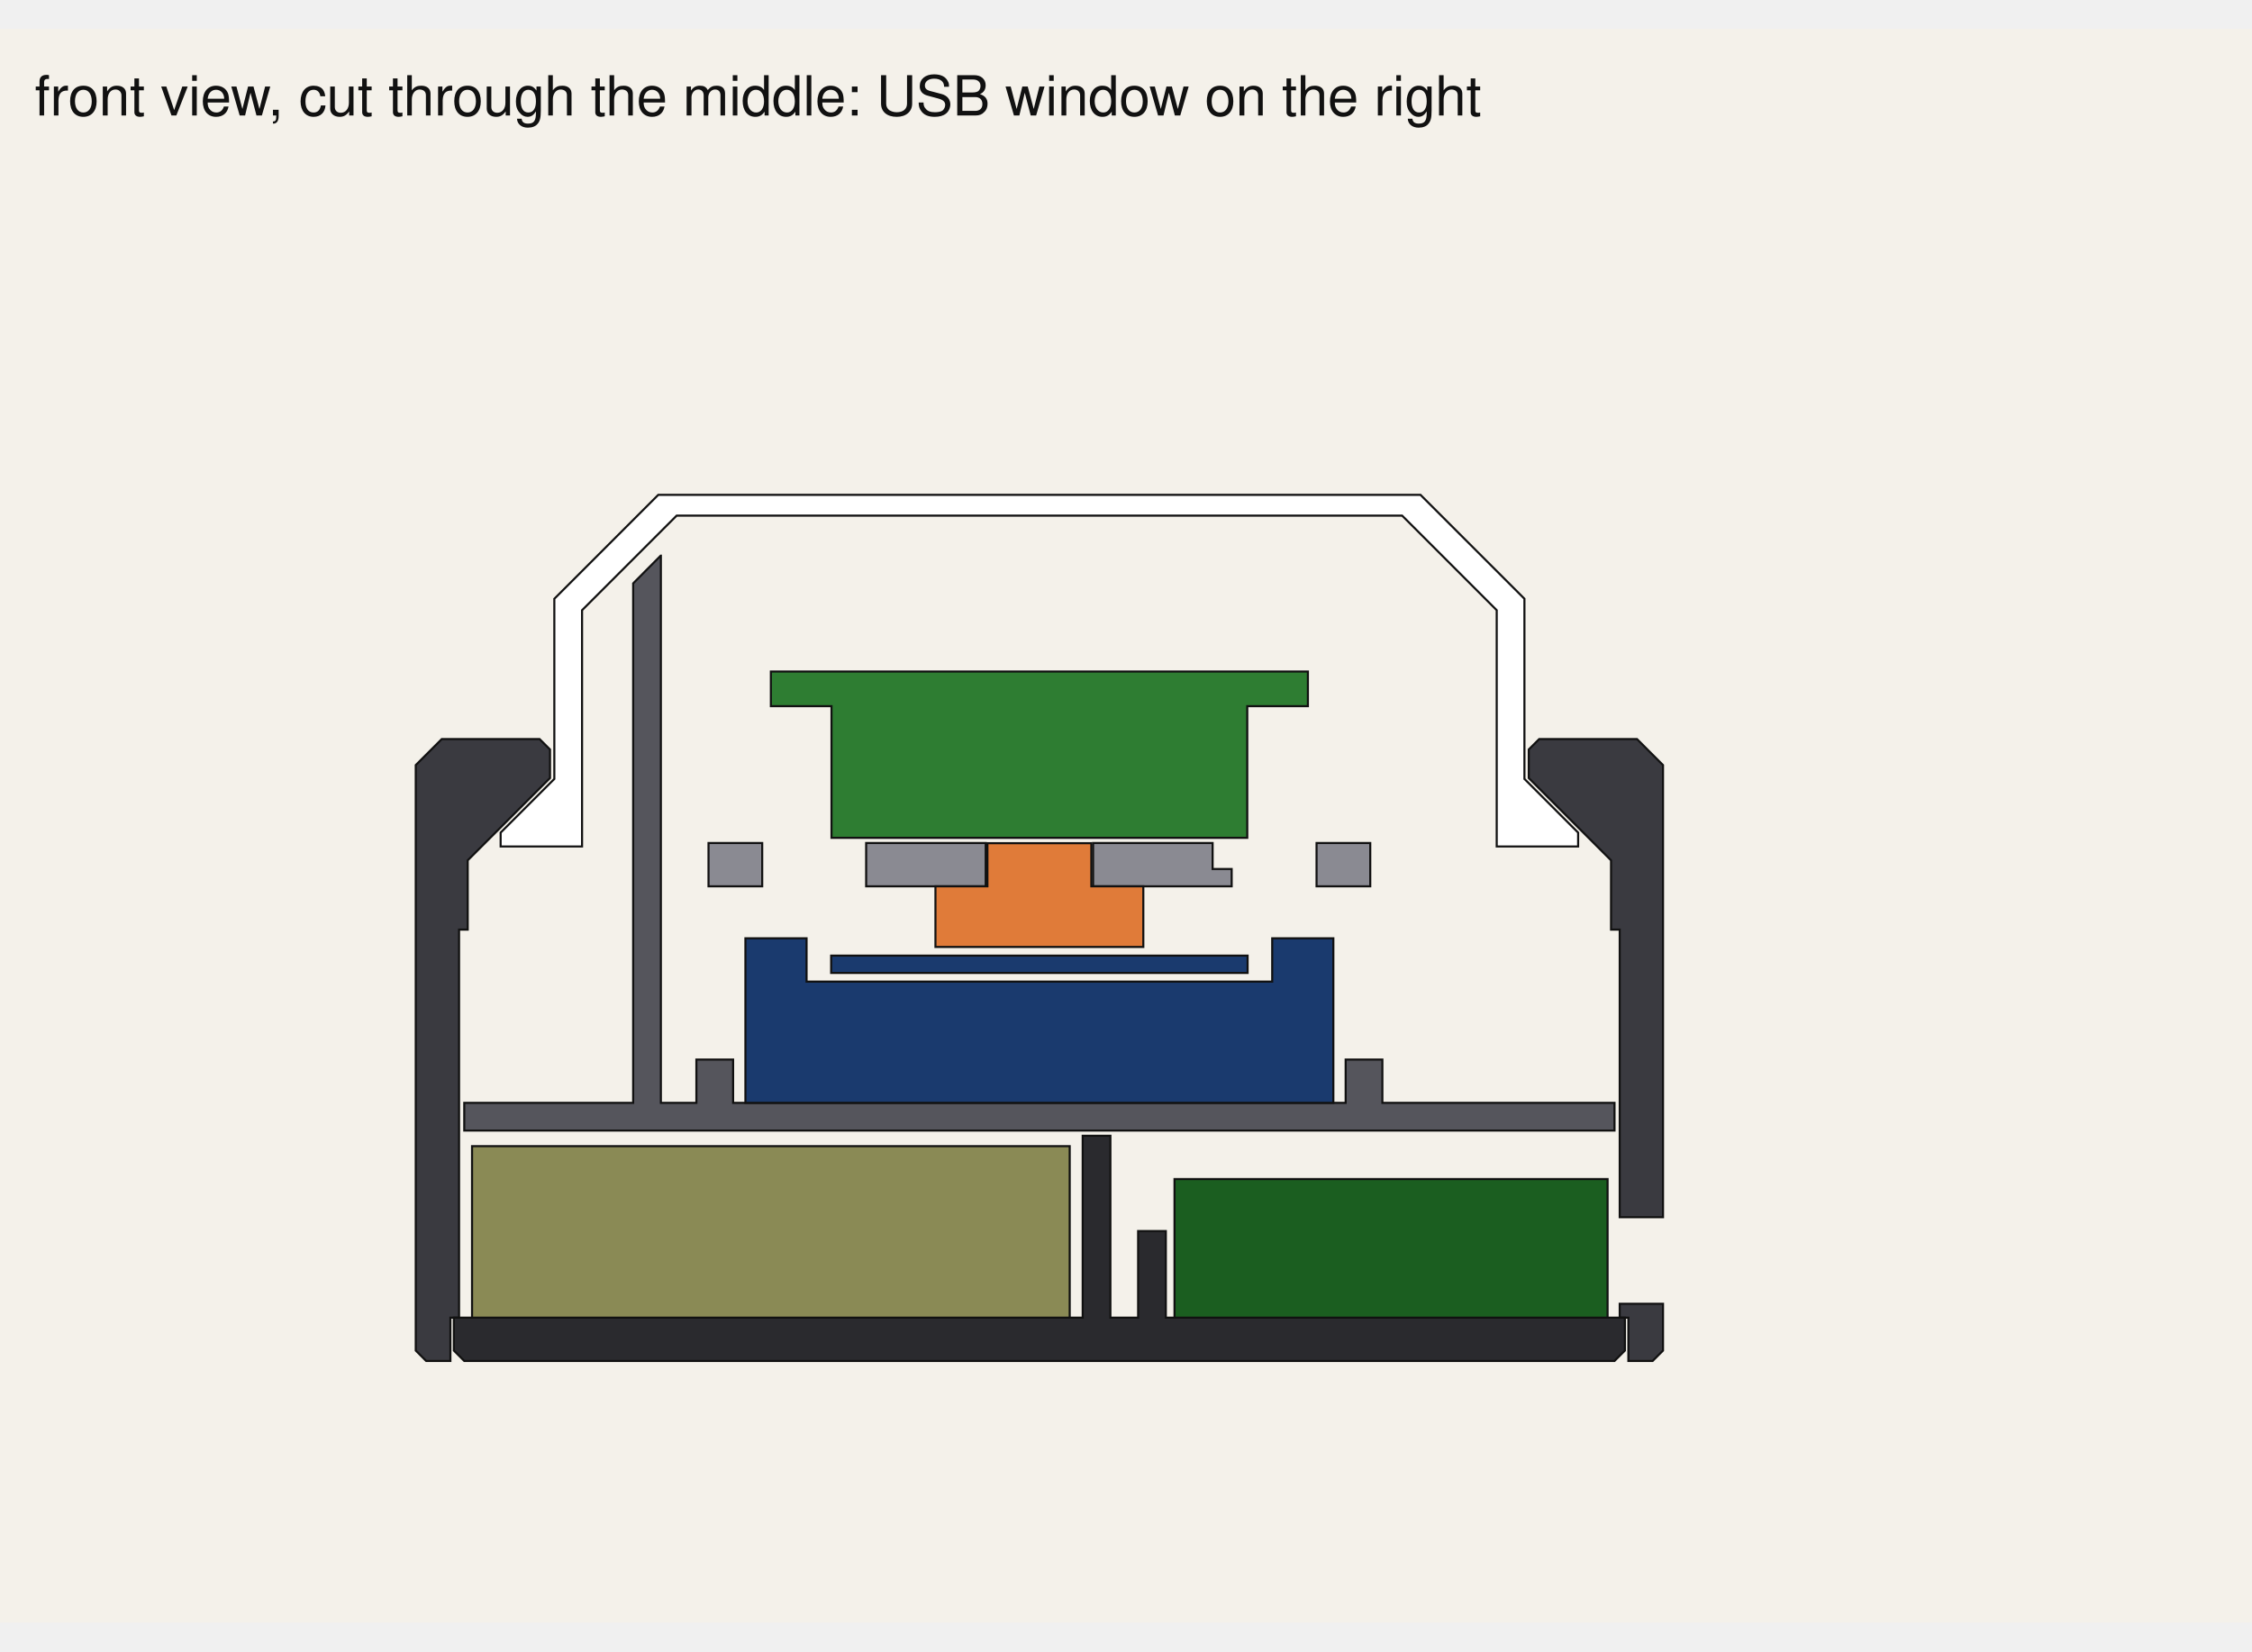
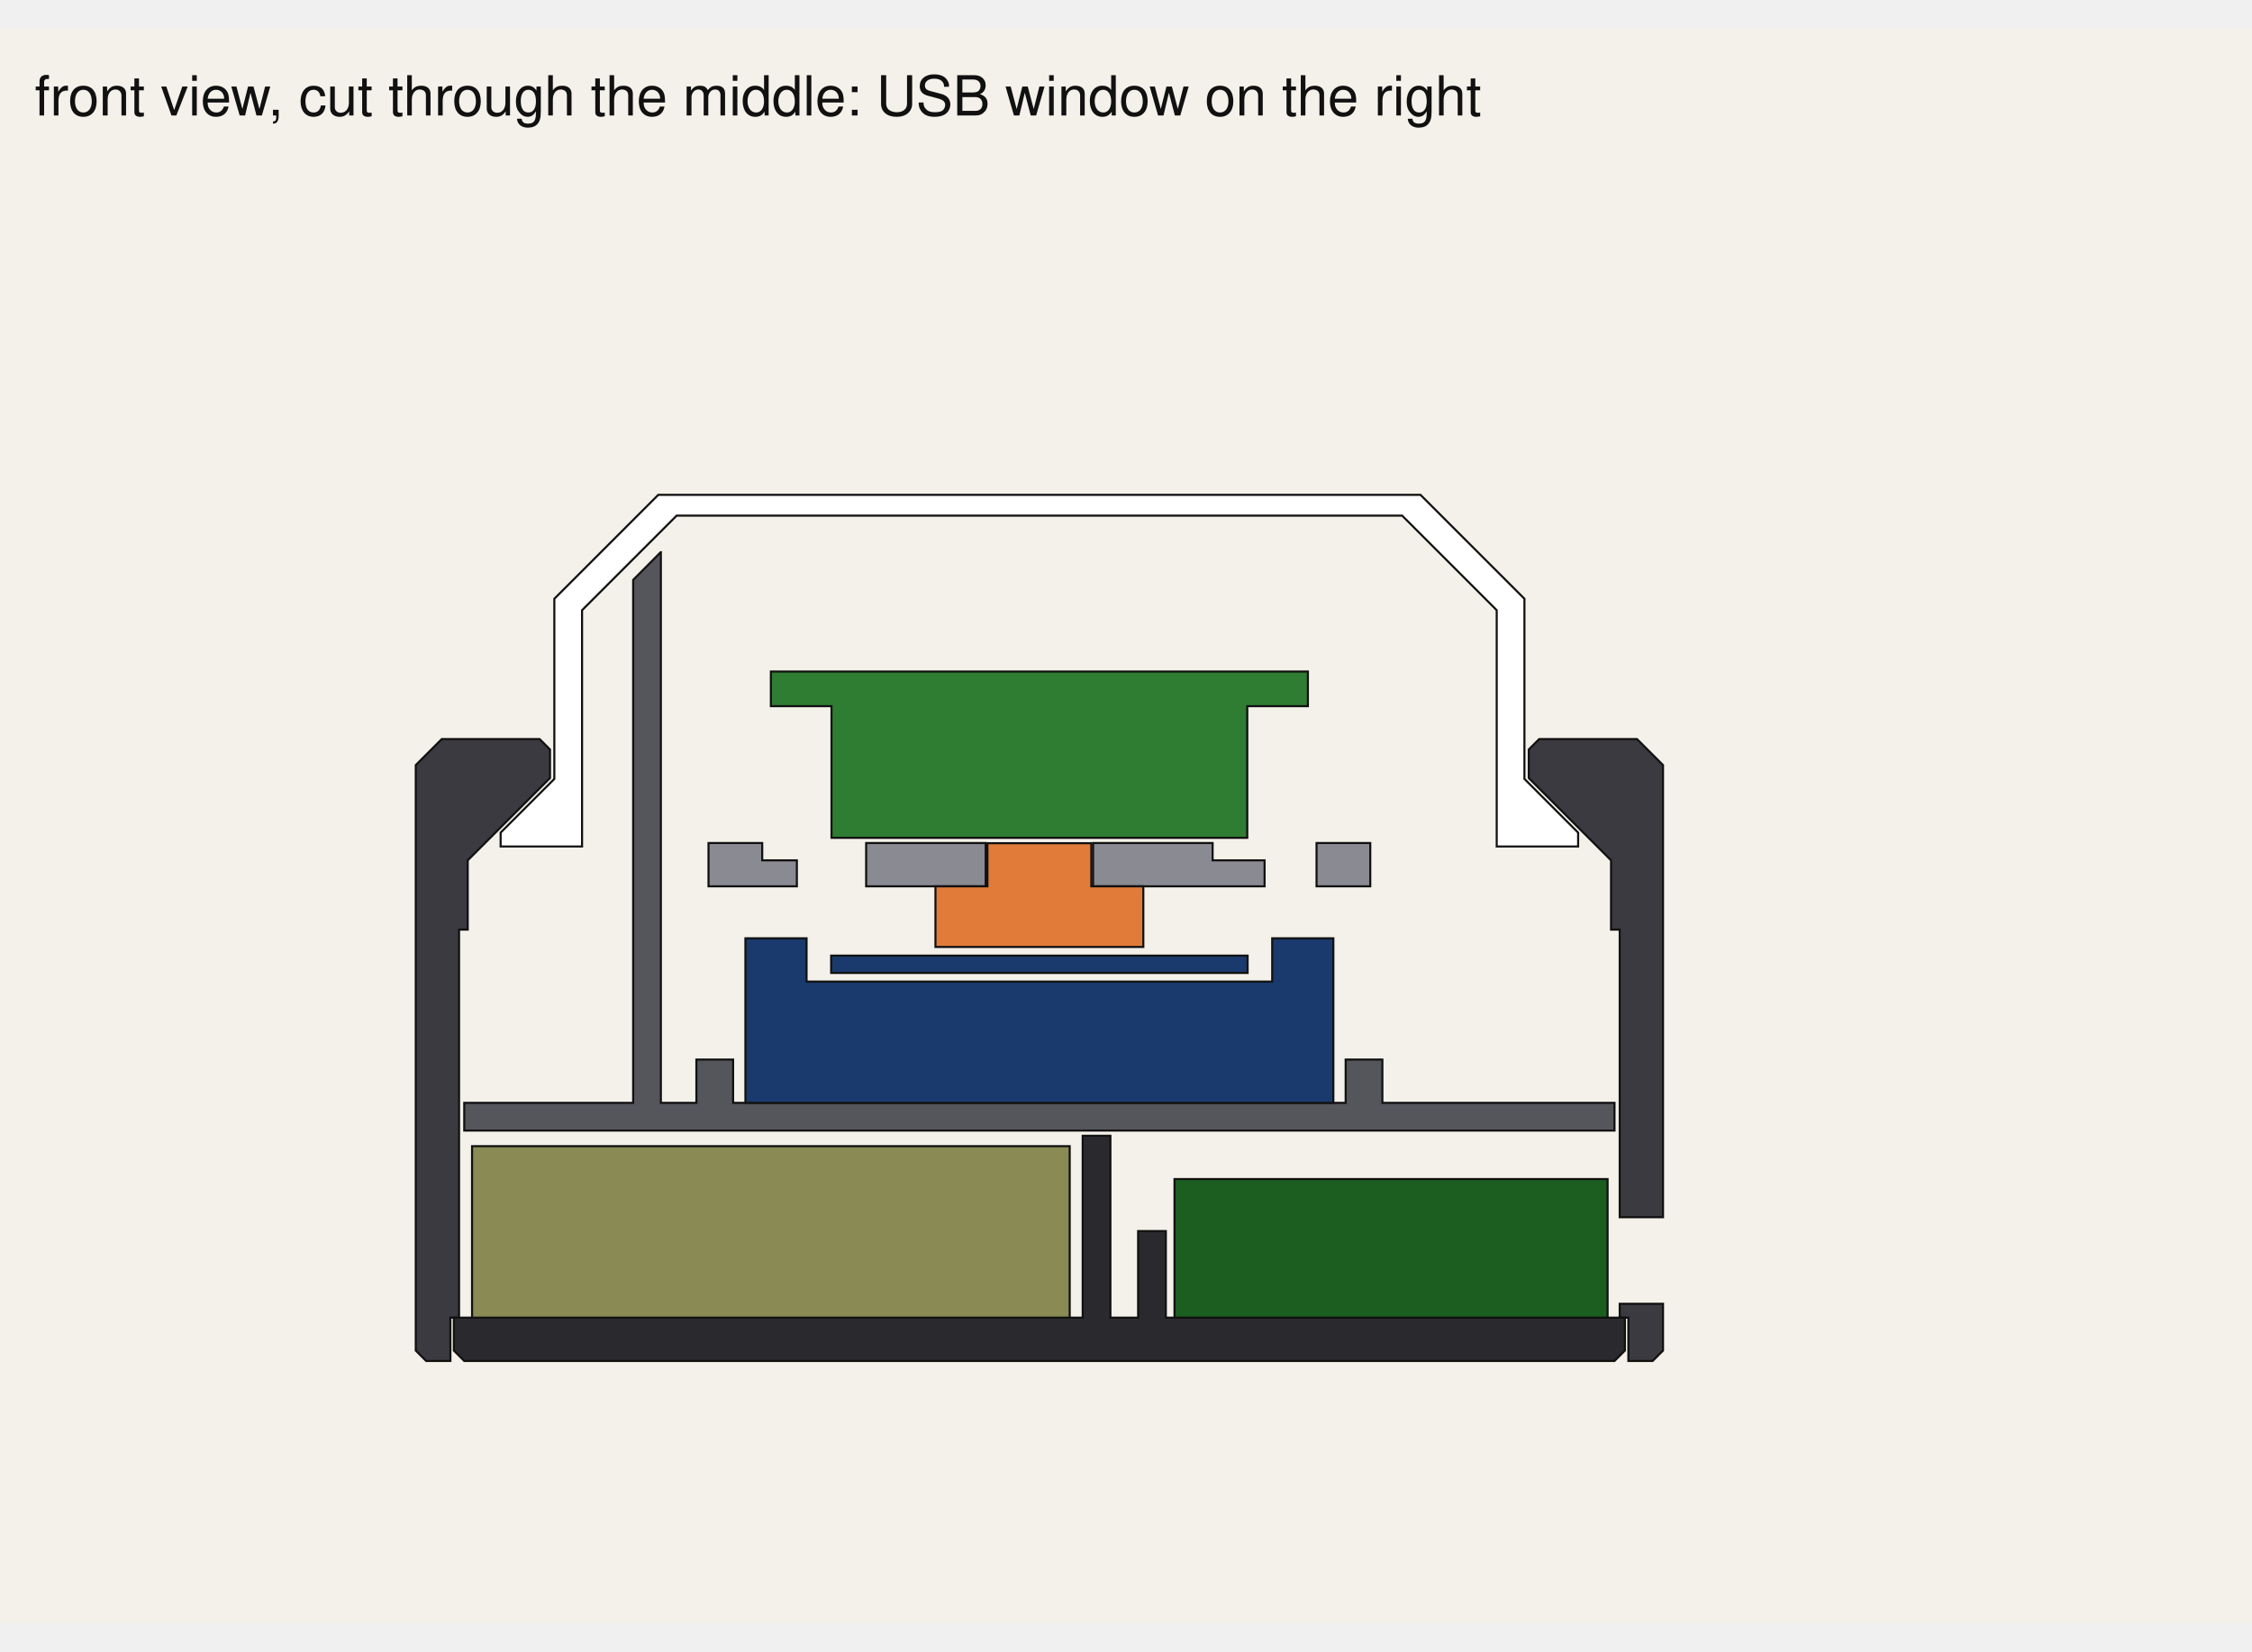
<svg xmlns="http://www.w3.org/2000/svg" viewBox="-60 -62 130 92" width="1320" height="968">
  <rect x="-60" y="-62" width="130" height="92" fill="#f4f1ea" />
  <path d="M-28.25,-20.40 L-28.25,-18.75 L-33.00,-14.00 L-33.00,-10.00 L-33.01,-10.00 L-33.50,-10.00 L-33.50,-5.00 L-33.50,-4.50 L-33.50,1.00 L-33.50,6.70 L-33.50,12.40 L-33.75,12.40 L-34.00,12.40 L-34.00,13.65 L-34.00,14.90 L-34.70,14.90 L-35.40,14.90 L-35.70,14.60 L-36.00,14.30 L-36.00,-2.60 L-36.00,-19.50 L-35.25,-20.25 L-34.50,-21.00 L-34.33,-21.00 L-33.68,-21.00 L-33.18,-21.00 L-29.03,-21.00 L-28.98,-21.00 L-28.85,-21.00 Z M36.00,12.09 L36.00,14.30 L35.70,14.60 L35.40,14.90 L34.70,14.90 L34.00,14.90 L34.00,13.65 L34.00,12.40 L33.75,12.40 L33.50,12.40 L33.50,11.74 L33.50,11.60 L35.20,11.60 L36.00,11.60 Z M35.25,-20.25 L36.00,-19.50 L36.00,-2.60 L36.00,4.16 L36.00,6.60 L34.30,6.60 L33.50,6.60 L33.50,6.08 L33.50,1.00 L33.50,0.49 L33.50,-4.50 L33.50,-10.00 L33.47,-10.00 L33.01,-10.00 L33.00,-10.00 L33.00,-14.00 L28.25,-18.75 L28.25,-20.40 L28.85,-21.00 L28.98,-21.00 L29.03,-21.00 L33.18,-21.00 L33.87,-21.00 L34.50,-21.00 Z" fill="#3a3a40" fill-rule="evenodd" stroke="#111" stroke-width="0.12" />
-   <path d="M-21.85,0.00 L-20.75,0.00 L-20.70,0.00 L-20.69,0.00 L-20.58,0.00 L-19.80,0.00 L-19.80,-2.50 L-17.68,-2.50 L-17.68,0.00 L-11.30,0.00 L-2.18,0.00 L0.00,0.00 L2.18,0.00 L11.30,0.00 L17.68,0.00 L17.68,-2.50 L19.80,-2.50 L19.80,0.00 L20.75,0.00 L21.45,0.00 L21.47,0.00 L21.48,0.00 L21.50,0.00 L21.52,0.00 L21.53,0.00 L21.55,0.00 L21.56,0.00 L21.58,0.00 L21.59,0.00 L21.84,0.00 L21.85,0.00 L23.45,0.00 L25.95,0.00 L33.20,0.00 L33.20,1.60 L25.95,1.60 L23.46,1.60 L21.08,1.60 L18.81,1.60 L16.64,1.60 L14.58,1.60 L12.60,1.60 L10.71,1.60 L8.90,1.60 L7.17,1.60 L5.51,1.60 L3.91,1.60 L2.38,1.60 L0.90,1.60 L-0.52,1.60 L-1.89,1.60 L-3.21,1.60 L-4.49,1.60 L-5.72,1.60 L-6.91,1.60 L-8.06,1.60 L-9.18,1.60 L-10.26,1.60 L-11.31,1.60 L-12.33,1.60 L-31.15,1.60 L-32.75,1.60 L-33.20,1.60 L-33.20,0.80 L-33.20,0.00 L-32.75,0.00 L-32.26,0.00 L-24.04,0.00 L-24.04,0.00 L-23.98,0.00 L-23.87,0.00 L-23.69,0.00 L-23.45,0.00 L-23.45,-29.99 L-21.86,-31.59 L-21.85,-31.59 Z" fill="#55555c" fill-rule="evenodd" stroke="#111" stroke-width="0.12" />
+   <path d="M-21.85,0.00 L-20.75,0.00 L-20.70,0.00 L-20.69,0.00 L-20.58,0.00 L-19.80,0.00 L-19.80,-2.50 L-17.68,-2.50 L-17.68,0.00 L-11.30,0.00 L-2.18,0.00 L0.00,0.00 L2.18,0.00 L11.30,0.00 L17.68,0.00 L17.68,-2.50 L19.80,-2.50 L19.80,0.00 L20.75,0.00 L21.45,0.00 L21.47,0.00 L21.48,0.00 L21.50,0.00 L21.52,0.00 L21.53,0.00 L21.55,0.00 L21.56,0.00 L21.58,0.00 L21.59,0.00 L21.84,0.00 L21.85,0.00 L23.45,0.00 L25.95,0.00 L33.20,0.00 L33.20,1.60 L25.95,1.60 L23.46,1.60 L21.08,1.60 L18.81,1.60 L16.64,1.60 L14.58,1.60 L12.60,1.60 L10.71,1.60 L8.90,1.60 L7.17,1.60 L5.51,1.60 L3.91,1.60 L2.38,1.60 L0.90,1.60 L-0.52,1.60 L-1.89,1.60 L-3.21,1.60 L-4.49,1.60 L-5.72,1.60 L-6.91,1.60 L-8.06,1.60 L-9.18,1.60 L-10.26,1.60 L-11.31,1.60 L-12.33,1.60 L-31.15,1.60 L-32.75,1.60 L-33.20,1.60 L-33.20,0.80 L-33.20,0.00 L-32.75,0.00 L-32.26,0.00 L-24.04,0.00 L-24.04,0.00 L-23.98,0.00 L-23.87,0.00 L-23.69,0.00 L-23.45,0.00 L-23.45,-30.19 L-21.86,-31.79 L-21.85,-31.79 Z" fill="#55555c" fill-rule="evenodd" stroke="#111" stroke-width="0.12" />
  <path d="M4.10,6.97 L4.10,12.40 L4.83,12.40 L5.70,12.40 L5.70,11.01 L5.70,7.40 L6.90,7.40 L7.30,7.40 L7.30,11.15 L7.30,12.40 L7.45,12.40 L12.33,12.40 L17.64,12.40 L18.08,12.40 L18.55,12.40 L31.73,12.40 L32.53,12.40 L32.54,12.40 L32.69,12.40 L33.26,12.40 L33.80,12.40 L33.80,13.35 L33.80,14.30 L33.50,14.60 L33.20,14.90 L33.08,14.90 L32.75,14.90 L32.26,14.90 L0.00,14.90 L-32.75,14.90 L-33.20,14.90 L-33.50,14.60 L-33.80,14.30 L-33.80,13.35 L-33.80,12.40 L-33.66,12.40 L-33.26,12.40 L-32.69,12.40 L-28.36,12.40 L-18.79,12.40 L-12.88,12.40 L-12.15,12.40 L2.50,12.40 L2.50,6.81 L2.50,1.90 L3.33,1.90 L4.10,1.90 Z" fill="#2a2a2e" fill-rule="evenodd" stroke="#111" stroke-width="0.12" />
  <path d="M28.00,-29.10 L28.00,-18.70 L31.10,-15.60 L31.10,-14.80 L26.40,-14.80 L26.40,-28.44 L20.94,-33.90 L0.00,-33.90 L-20.94,-33.90 L-26.40,-28.44 L-26.40,-14.80 L-31.10,-14.80 L-31.10,-15.60 L-28.00,-18.70 L-28.00,-29.10 L-22.00,-35.10 L0.00,-35.10 L22.00,-35.10 Z" fill="#ffffff" fill-rule="evenodd" stroke="#111" stroke-width="0.12" />
-   <path d="M-16.00,-12.50 L-16.82,-12.50 L-16.84,-12.50 L-16.87,-12.50 L-16.87,-12.50 L-17.07,-12.50 L-17.27,-12.50 L-17.47,-12.50 L-17.65,-12.50 L-17.83,-12.50 L-17.98,-12.50 L-18.14,-12.50 L-18.28,-12.50 L-18.41,-12.50 L-18.53,-12.50 L-18.64,-12.50 L-18.73,-12.50 L-18.82,-12.50 L-18.89,-12.50 L-18.96,-12.50 L-19.01,-12.50 L-19.05,-12.50 L-19.08,-12.50 L-19.10,-12.50 L-19.10,-15.00 L-19.08,-15.00 L-19.05,-15.00 L-19.01,-15.00 L-18.96,-15.00 L-18.89,-15.00 L-18.82,-15.00 L-18.73,-15.00 L-18.64,-15.00 L-18.53,-15.00 L-18.41,-15.00 L-18.28,-15.00 L-18.14,-15.00 L-17.98,-15.00 L-17.83,-15.00 L-17.65,-15.00 L-17.47,-15.00 L-17.27,-15.00 L-17.07,-15.00 L-16.84,-15.00 L-16.62,-15.00 L-16.38,-15.00 L-16.14,-15.00 L-16.01,-15.00 L-16.00,-15.00 Z M-3.10,-12.50 L-3.90,-12.50 L-4.10,-12.50 L-4.30,-12.50 L-4.50,-12.50 L-4.70,-12.50 L-4.71,-12.50 L-4.91,-12.50 L-5.05,-12.50 L-5.11,-12.50 L-5.32,-12.50 L-5.52,-12.50 L-5.72,-12.50 L-5.93,-12.50 L-6.14,-12.50 L-6.35,-12.50 L-6.57,-12.50 L-6.79,-12.50 L-7.01,-12.50 L-8.45,-12.50 L-8.49,-12.50 L-8.58,-12.50 L-8.70,-12.50 L-8.82,-12.50 L-8.93,-12.50 L-9.04,-12.50 L-9.14,-12.50 L-9.24,-12.50 L-9.33,-12.50 L-9.42,-12.50 L-9.50,-12.50 L-9.57,-12.50 L-9.64,-12.50 L-9.70,-12.50 L-9.76,-12.50 L-9.81,-12.50 L-9.86,-12.50 L-9.89,-12.50 L-9.93,-12.50 L-9.95,-12.50 L-9.98,-12.50 L-9.99,-12.50 L-10.00,-12.50 L-10.00,-15.00 L-9.99,-15.00 L-9.98,-15.00 L-9.95,-15.00 L-9.93,-15.00 L-9.89,-15.00 L-9.86,-15.00 L-9.81,-15.00 L-9.76,-15.00 L-9.70,-15.00 L-9.64,-15.00 L-9.57,-15.00 L-9.50,-15.00 L-9.42,-15.00 L-9.33,-15.00 L-9.24,-15.00 L-9.14,-15.00 L-9.04,-15.00 L-8.93,-15.00 L-8.82,-15.00 L-8.70,-15.00 L-8.58,-15.00 L-8.45,-15.00 L-8.31,-15.00 L-8.18,-15.00 L-8.03,-15.00 L-7.89,-15.00 L-7.73,-15.00 L-7.57,-15.00 L-7.41,-15.00 L-7.24,-15.00 L-7.07,-15.00 L-6.90,-15.00 L-6.72,-15.00 L-6.53,-15.00 L-6.34,-15.00 L-6.15,-15.00 L-5.96,-15.00 L-5.76,-15.00 L-5.56,-15.00 L-5.35,-15.00 L-5.14,-15.00 L-4.93,-15.00 L-4.71,-15.00 L-4.50,-15.00 L-4.28,-15.00 L-4.05,-15.00 L-3.83,-15.00 L-3.60,-15.00 L-3.37,-15.00 L-3.14,-15.00 L-3.10,-15.00 Z M10.00,-13.50 L10.54,-13.50 L10.71,-13.50 L11.04,-13.50 L11.06,-13.50 L11.09,-13.50 L11.10,-13.50 L11.10,-13.46 L11.10,-12.50 L11.03,-12.50 L10.88,-12.50 L9.88,-12.50 L8.92,-12.50 L8.91,-12.50 L8.82,-12.50 L8.70,-12.50 L8.58,-12.50 L8.45,-12.50 L8.31,-12.50 L8.18,-12.50 L8.03,-12.50 L7.89,-12.50 L7.73,-12.50 L7.57,-12.50 L7.41,-12.50 L7.24,-12.50 L7.07,-12.50 L6.90,-12.50 L6.72,-12.50 L6.53,-12.50 L6.34,-12.50 L6.15,-12.50 L5.96,-12.50 L5.76,-12.50 L5.56,-12.50 L5.35,-12.50 L5.14,-12.50 L4.93,-12.50 L4.71,-12.50 L4.50,-12.50 L4.28,-12.50 L4.05,-12.50 L3.83,-12.50 L3.60,-12.50 L3.37,-12.50 L3.14,-12.50 L3.10,-12.50 L3.10,-15.00 L3.14,-15.00 L3.37,-15.00 L3.60,-15.00 L3.83,-15.00 L4.05,-15.00 L4.28,-15.00 L4.50,-15.00 L4.71,-15.00 L4.93,-15.00 L5.14,-15.00 L5.35,-15.00 L5.56,-15.00 L5.76,-15.00 L5.96,-15.00 L6.15,-15.00 L6.34,-15.00 L6.53,-15.00 L6.72,-15.00 L6.90,-15.00 L7.07,-15.00 L7.24,-15.00 L7.41,-15.00 L7.57,-15.00 L7.73,-15.00 L7.89,-15.00 L8.03,-15.00 L8.18,-15.00 L8.31,-15.00 L8.45,-15.00 L8.58,-15.00 L8.70,-15.00 L8.82,-15.00 L8.93,-15.00 L9.04,-15.00 L9.14,-15.00 L9.24,-15.00 L9.33,-15.00 L9.42,-15.00 L9.50,-15.00 L9.57,-15.00 L9.64,-15.00 L9.70,-15.00 L9.76,-15.00 L9.81,-15.00 L9.86,-15.00 L9.89,-15.00 L9.93,-15.00 L9.95,-15.00 L9.98,-15.00 L9.99,-15.00 L10.00,-15.00 Z M19.10,-12.50 L19.08,-12.50 L19.05,-12.50 L19.01,-12.50 L18.96,-12.50 L18.89,-12.50 L18.82,-12.50 L18.73,-12.50 L18.64,-12.50 L18.53,-12.50 L18.41,-12.50 L18.28,-12.50 L18.14,-12.50 L17.98,-12.50 L17.83,-12.50 L17.65,-12.50 L17.47,-12.50 L17.27,-12.50 L17.07,-12.50 L16.84,-12.50 L16.62,-12.50 L16.38,-12.50 L16.14,-12.50 L16.00,-12.50 L16.00,-15.00 L16.01,-15.00 L16.14,-15.00 L16.38,-15.00 L16.62,-15.00 L16.84,-15.00 L17.07,-15.00 L17.27,-15.00 L17.47,-15.00 L17.65,-15.00 L17.83,-15.00 L17.98,-15.00 L18.14,-15.00 L18.28,-15.00 L18.41,-15.00 L18.53,-15.00 L18.64,-15.00 L18.73,-15.00 L18.82,-15.00 L18.89,-15.00 L18.96,-15.00 L19.01,-15.00 L19.05,-15.00 L19.08,-15.00 L19.10,-15.00 Z" fill="#8a8a92" fill-rule="evenodd" stroke="#111" stroke-width="0.12" />
+   <path d="M-16.00,-14.00 L-14.32,-14.00 L-14.00,-14.00 L-14.00,-13.13 L-14.00,-12.50 L-16.08,-12.50 L-16.11,-12.50 L-16.14,-12.50 L-16.24,-12.50 L-16.38,-12.50 L-16.48,-12.50 L-16.62,-12.50 L-16.66,-12.50 L-16.70,-12.50 L-16.75,-12.50 L-16.80,-12.50 L-16.87,-12.50 L-16.96,-12.50 L-17.08,-12.50 L-17.28,-12.50 L-18.96,-12.50 L-19.01,-12.50 L-19.05,-12.50 L-19.08,-12.50 L-19.10,-12.50 L-19.10,-15.00 L-19.08,-15.00 L-19.05,-15.00 L-19.01,-15.00 L-18.96,-15.00 L-18.89,-15.00 L-18.82,-15.00 L-18.73,-15.00 L-18.64,-15.00 L-18.53,-15.00 L-18.41,-15.00 L-18.28,-15.00 L-18.14,-15.00 L-17.98,-15.00 L-17.83,-15.00 L-17.65,-15.00 L-17.47,-15.00 L-17.27,-15.00 L-17.07,-15.00 L-16.84,-15.00 L-16.62,-15.00 L-16.38,-15.00 L-16.14,-15.00 L-16.01,-15.00 L-16.00,-15.00 Z M-3.10,-12.50 L-3.14,-12.50 L-3.34,-12.50 L-3.35,-12.50 L-3.60,-12.50 L-3.79,-12.50 L-4.26,-12.50 L-5.29,-12.50 L-5.35,-12.50 L-5.56,-12.50 L-5.74,-12.50 L-5.96,-12.50 L-6.13,-12.50 L-6.15,-12.50 L-6.33,-12.50 L-6.51,-12.50 L-6.68,-12.50 L-6.86,-12.50 L-7.05,-12.50 L-7.23,-12.50 L-7.42,-12.50 L-7.62,-12.50 L-8.70,-12.50 L-8.82,-12.50 L-8.82,-12.50 L-8.93,-12.50 L-9.04,-12.50 L-9.14,-12.50 L-9.24,-12.50 L-9.33,-12.50 L-9.42,-12.50 L-9.50,-12.50 L-9.57,-12.50 L-9.64,-12.50 L-9.70,-12.50 L-9.76,-12.50 L-9.81,-12.50 L-9.86,-12.50 L-9.89,-12.50 L-9.93,-12.50 L-9.95,-12.50 L-9.98,-12.50 L-9.99,-12.50 L-10.00,-12.50 L-10.00,-15.00 L-9.99,-15.00 L-9.98,-15.00 L-9.95,-15.00 L-9.93,-15.00 L-9.89,-15.00 L-9.86,-15.00 L-9.81,-15.00 L-9.76,-15.00 L-9.70,-15.00 L-9.64,-15.00 L-9.57,-15.00 L-9.50,-15.00 L-9.42,-15.00 L-9.33,-15.00 L-9.24,-15.00 L-9.14,-15.00 L-9.04,-15.00 L-8.93,-15.00 L-8.82,-15.00 L-8.70,-15.00 L-8.58,-15.00 L-8.45,-15.00 L-8.31,-15.00 L-8.18,-15.00 L-8.03,-15.00 L-7.89,-15.00 L-7.73,-15.00 L-7.57,-15.00 L-7.41,-15.00 L-7.24,-15.00 L-7.07,-15.00 L-6.90,-15.00 L-6.72,-15.00 L-6.53,-15.00 L-6.34,-15.00 L-6.15,-15.00 L-5.96,-15.00 L-5.76,-15.00 L-5.56,-15.00 L-5.35,-15.00 L-5.14,-15.00 L-4.93,-15.00 L-4.71,-15.00 L-4.50,-15.00 L-4.28,-15.00 L-4.05,-15.00 L-3.83,-15.00 L-3.60,-15.00 L-3.37,-15.00 L-3.14,-15.00 L-3.10,-15.00 Z M10.00,-14.00 L10.99,-14.00 L11.00,-14.00 L11.80,-14.00 L13.00,-14.00 L13.00,-13.70 L13.00,-12.50 L11.80,-12.50 L11.00,-12.50 L10.22,-12.50 L7.48,-12.50 L7.45,-12.50 L7.07,-12.50 L7.00,-12.50 L6.90,-12.50 L6.72,-12.50 L6.53,-12.50 L6.34,-12.50 L6.15,-12.50 L5.96,-12.50 L5.76,-12.50 L5.56,-12.50 L5.35,-12.50 L5.14,-12.50 L4.93,-12.50 L4.71,-12.50 L4.50,-12.50 L4.28,-12.50 L4.05,-12.50 L3.83,-12.50 L3.60,-12.50 L3.37,-12.50 L3.14,-12.50 L3.10,-12.50 L3.10,-15.00 L3.14,-15.00 L3.37,-15.00 L3.60,-15.00 L3.83,-15.00 L4.05,-15.00 L4.28,-15.00 L4.50,-15.00 L4.71,-15.00 L4.93,-15.00 L5.14,-15.00 L5.35,-15.00 L5.56,-15.00 L5.76,-15.00 L5.96,-15.00 L6.15,-15.00 L6.34,-15.00 L6.53,-15.00 L6.72,-15.00 L6.90,-15.00 L7.07,-15.00 L7.24,-15.00 L7.41,-15.00 L7.57,-15.00 L7.73,-15.00 L7.89,-15.00 L8.03,-15.00 L8.18,-15.00 L8.31,-15.00 L8.45,-15.00 L8.58,-15.00 L8.70,-15.00 L8.82,-15.00 L8.93,-15.00 L9.04,-15.00 L9.14,-15.00 L9.24,-15.00 L9.33,-15.00 L9.42,-15.00 L9.50,-15.00 L9.57,-15.00 L9.64,-15.00 L9.70,-15.00 L9.76,-15.00 L9.81,-15.00 L9.86,-15.00 L9.89,-15.00 L9.93,-15.00 L9.95,-15.00 L9.98,-15.00 L9.99,-15.00 L10.00,-15.00 Z M19.10,-12.50 L19.08,-12.50 L19.05,-12.50 L19.01,-12.50 L18.96,-12.50 L18.89,-12.50 L18.82,-12.50 L18.73,-12.50 L18.64,-12.50 L18.53,-12.50 L18.41,-12.50 L18.28,-12.50 L18.14,-12.50 L17.98,-12.50 L17.83,-12.50 L17.65,-12.50 L17.47,-12.50 L17.27,-12.50 L17.07,-12.50 L16.84,-12.50 L16.62,-12.50 L16.38,-12.50 L16.14,-12.50 L16.00,-12.50 L16.00,-15.00 L16.01,-15.00 L16.14,-15.00 L16.38,-15.00 L16.62,-15.00 L16.84,-15.00 L17.07,-15.00 L17.27,-15.00 L17.47,-15.00 L17.65,-15.00 L17.83,-15.00 L17.98,-15.00 L18.14,-15.00 L18.28,-15.00 L18.41,-15.00 L18.53,-15.00 L18.64,-15.00 L18.73,-15.00 L18.82,-15.00 L18.89,-15.00 L18.96,-15.00 L19.01,-15.00 L19.05,-15.00 L19.08,-15.00 L19.10,-15.00 Z" fill="#8a8a92" fill-rule="evenodd" stroke="#111" stroke-width="0.12" />
  <path d="M3.00,-12.50 L3.34,-12.50 L3.65,-12.50 L3.96,-12.50 L4.24,-12.50 L4.52,-12.50 L4.76,-12.50 L5.00,-12.50 L5.20,-12.50 L5.39,-12.50 L5.54,-12.50 L5.69,-12.50 L5.80,-12.50 L5.90,-12.50 L5.95,-12.50 L6.00,-12.50 L6.00,-9.00 L5.95,-9.00 L5.90,-9.00 L5.80,-9.00 L5.69,-9.00 L5.54,-9.00 L5.39,-9.00 L5.20,-9.00 L5.00,-9.00 L4.76,-9.00 L4.52,-9.00 L4.24,-9.00 L3.96,-9.00 L3.65,-9.00 L3.34,-9.00 L3.00,-9.00 L2.66,-9.00 L2.30,-9.00 L1.79,-9.00 L1.70,-9.00 L1.55,-9.00 L1.37,-9.00 L1.24,-9.00 L1.17,-9.00 L0.93,-9.00 L0.89,-9.00 L0.78,-9.00 L0.39,-9.00 L0.00,-9.00 L-0.39,-9.00 L-0.53,-9.00 L-0.68,-9.00 L-0.78,-9.00 L-0.93,-9.00 L-1.17,-9.00 L-1.24,-9.00 L-1.70,-9.00 L-2.30,-9.00 L-2.66,-9.00 L-3.00,-9.00 L-3.34,-9.00 L-3.65,-9.00 L-3.96,-9.00 L-4.24,-9.00 L-4.52,-9.00 L-4.76,-9.00 L-5.00,-9.00 L-5.20,-9.00 L-5.39,-9.00 L-5.54,-9.00 L-5.69,-9.00 L-5.80,-9.00 L-5.90,-9.00 L-5.95,-9.00 L-6.00,-9.00 L-6.00,-12.50 L-5.95,-12.50 L-5.90,-12.50 L-5.80,-12.50 L-5.69,-12.50 L-5.54,-12.50 L-5.39,-12.50 L-5.20,-12.50 L-5.00,-12.50 L-4.76,-12.50 L-4.52,-12.50 L-4.24,-12.50 L-3.96,-12.50 L-3.65,-12.50 L-3.34,-12.50 L-3.00,-12.50 L-3.00,-14.99 L-2.94,-14.99 L-2.88,-14.99 L-2.77,-14.99 L-2.66,-14.99 L-2.49,-14.99 L-2.33,-14.99 L-2.12,-14.99 L-1.91,-14.99 L-1.67,-14.99 L-1.42,-14.99 L-1.15,-14.99 L-0.88,-14.99 L-0.59,-14.99 L-0.30,-14.99 L0.00,-14.99 L0.30,-14.99 L0.59,-14.99 L0.88,-14.99 L1.15,-14.99 L1.42,-14.99 L1.67,-14.99 L1.91,-14.99 L2.12,-14.99 L2.33,-14.99 L2.49,-14.99 L2.66,-14.99 L2.77,-14.99 L2.88,-14.99 L2.94,-14.99 L3.00,-14.99 Z" fill="#e07b39" fill-rule="evenodd" stroke="#111" stroke-width="0.12" />
  <path d="M15.50,-23.90 L15.50,-22.90 L13.93,-22.90 L12.00,-22.90 L12.00,-19.11 L12.00,-19.10 L12.00,-15.30 L0.00,-15.30 L-12.00,-15.30 L-12.00,-19.10 L-12.00,-19.11 L-12.00,-22.90 L-13.93,-22.90 L-15.50,-22.90 L-15.50,-23.90 L-15.50,-24.90 L-10.33,-24.90 L0.00,-24.90 L10.33,-24.90 L15.50,-24.90 Z" fill="#2e7d32" fill-rule="evenodd" stroke="#111" stroke-width="0.12" />
  <path d="M-13.44,-7.00 L0.00,-7.00 L13.44,-7.00 L13.44,-9.50 L16.97,-9.50 L16.97,0.00 L0.00,0.00 L-16.97,0.00 L-16.97,-9.50 L-13.44,-9.50 Z M12.02,-7.50 L0.00,-7.50 L-12.02,-7.50 L-12.02,-8.50 L0.00,-8.50 L12.02,-8.50 Z" fill="#1a3a6e" fill-rule="evenodd" stroke="#111" stroke-width="0.12" />
  <path d="M1.75,7.12 L1.75,12.40 L-14.34,12.40 L-32.75,12.40 L-32.75,7.78 L-32.75,2.50 L-14.34,2.50 L1.75,2.50 Z" fill="#8a8a55" fill-rule="evenodd" stroke="#111" stroke-width="0.12" />
  <path d="M32.80,6.35 L32.80,12.40 L26.70,12.40 L7.80,12.40 L7.80,10.45 L7.80,4.40 L26.70,4.40 L32.80,4.40 Z" fill="#1b5e20" fill-rule="evenodd" stroke="#111" stroke-width="0.12" />
  <text x="-58" y="-57" font-family="Helvetica" font-size="3.2" fill="#111">front view, cut through the middle: USB window on the right</text>
</svg>
